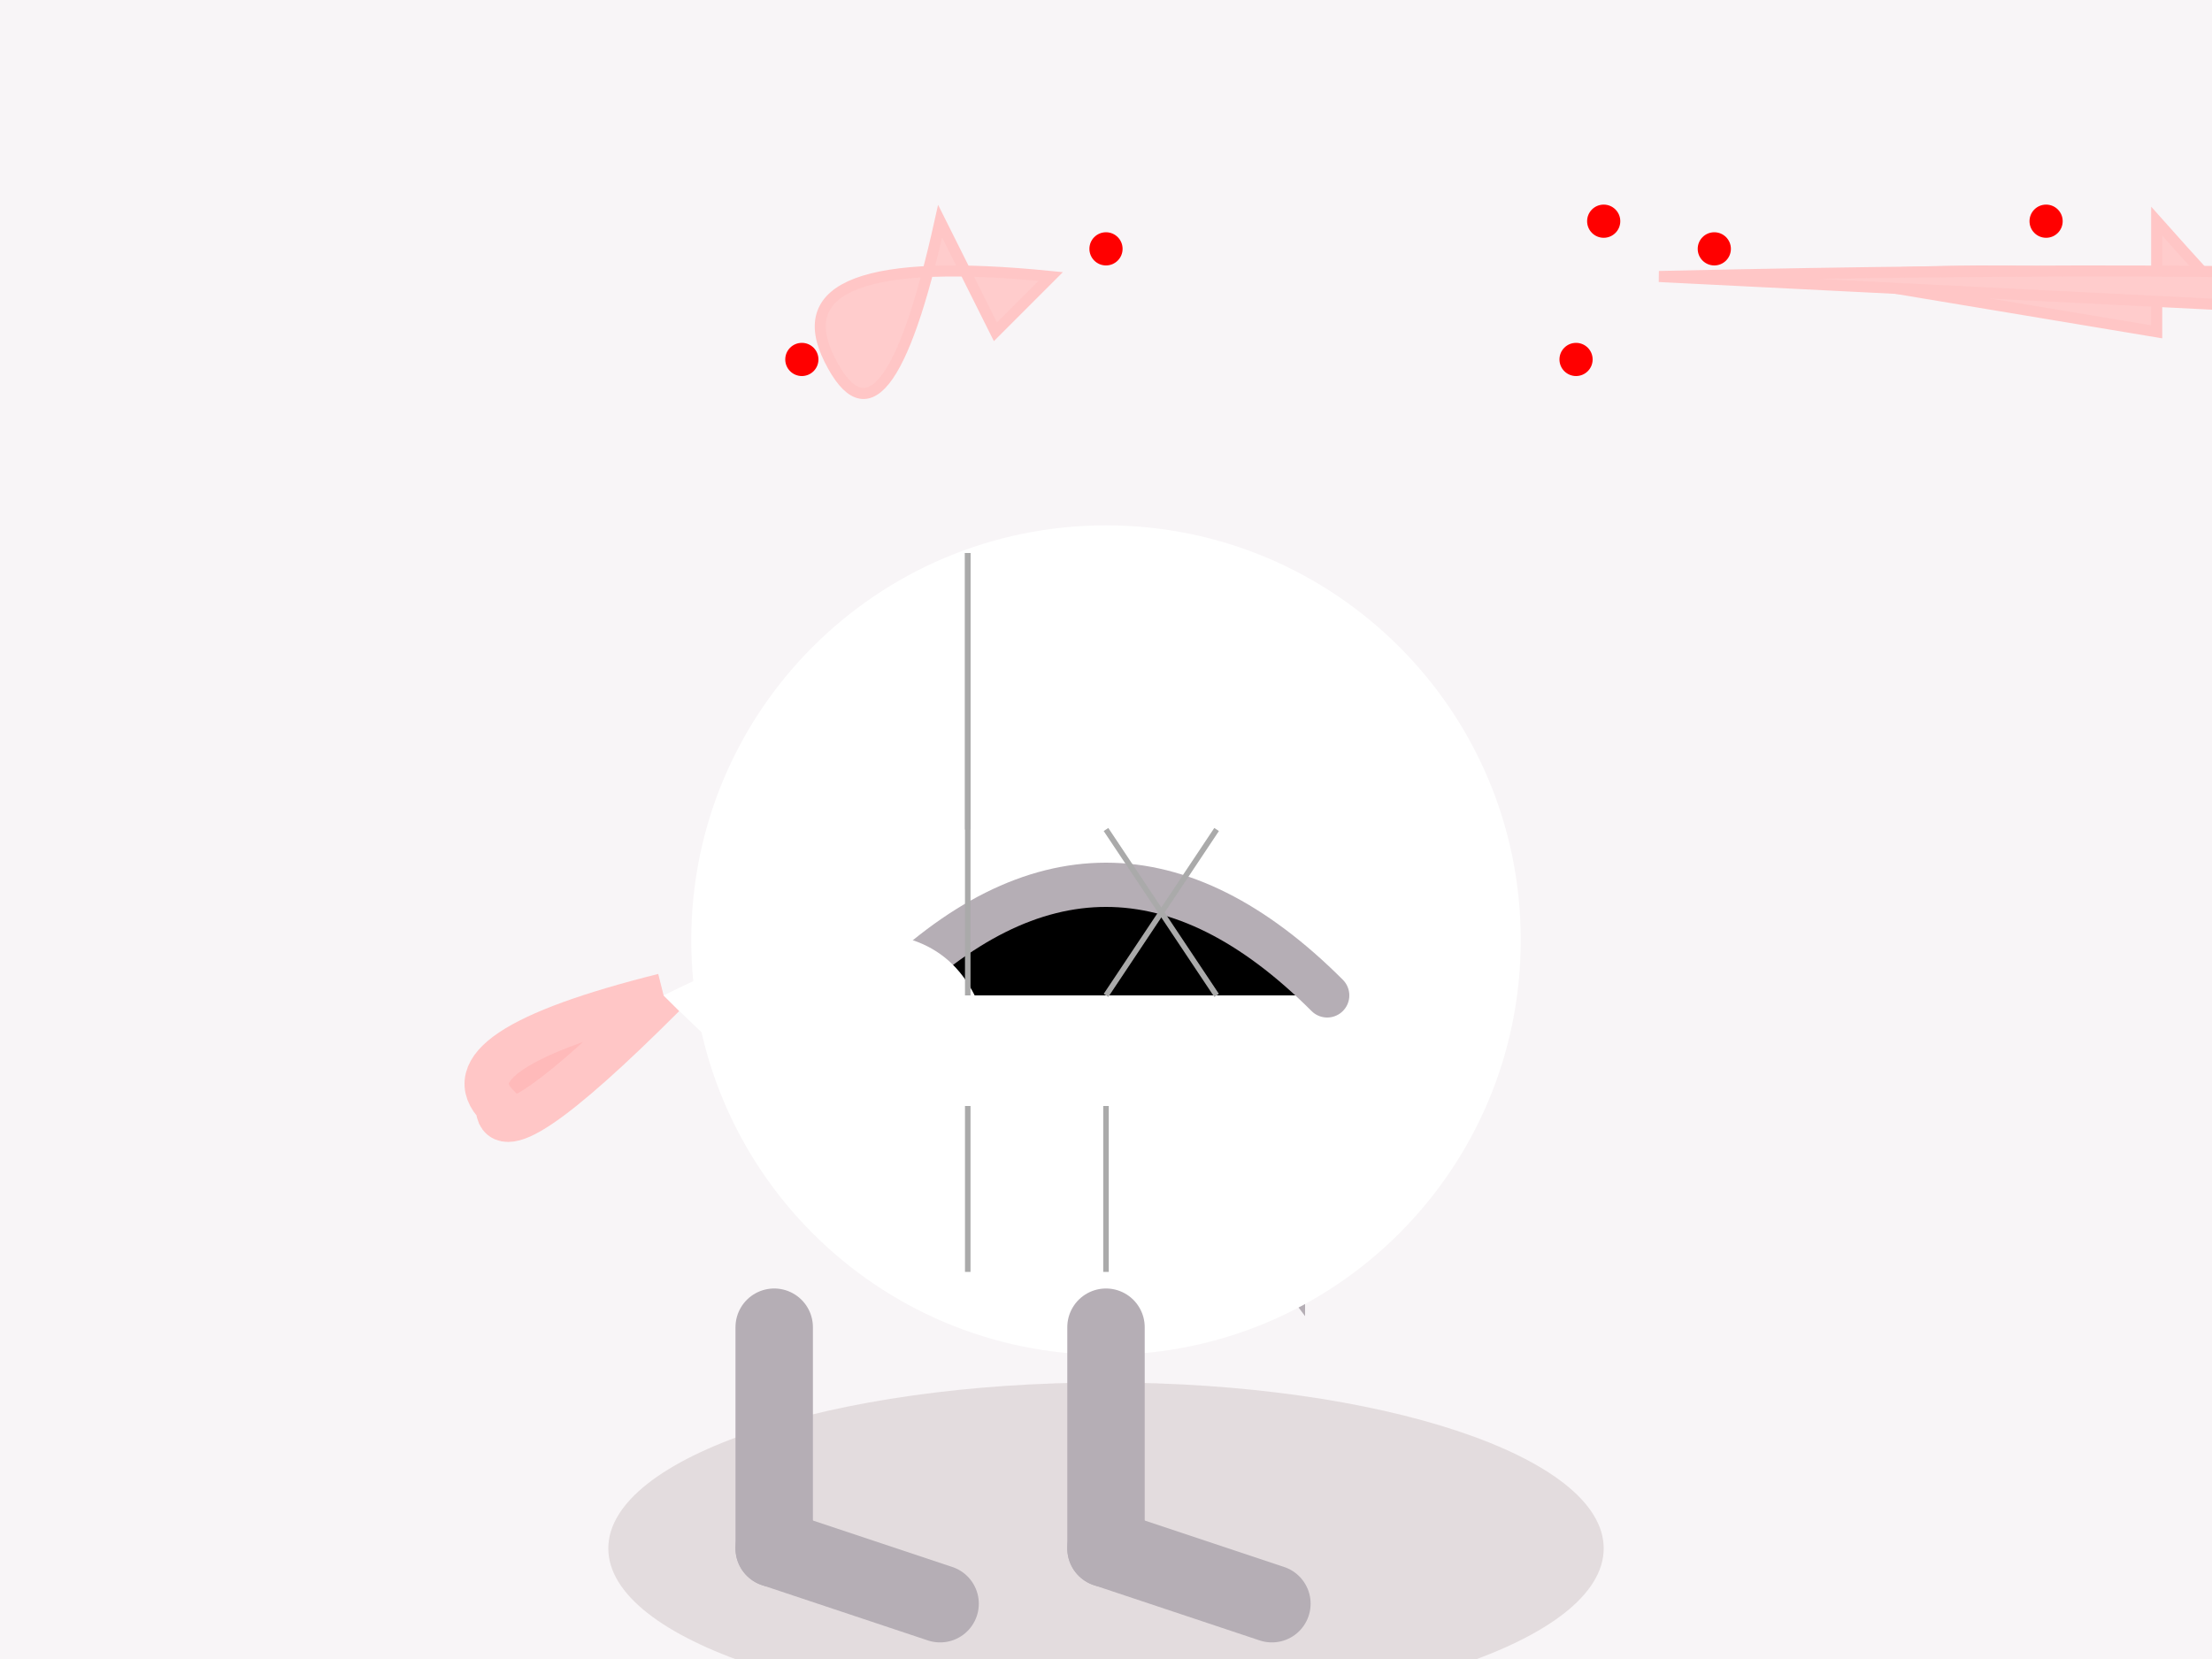
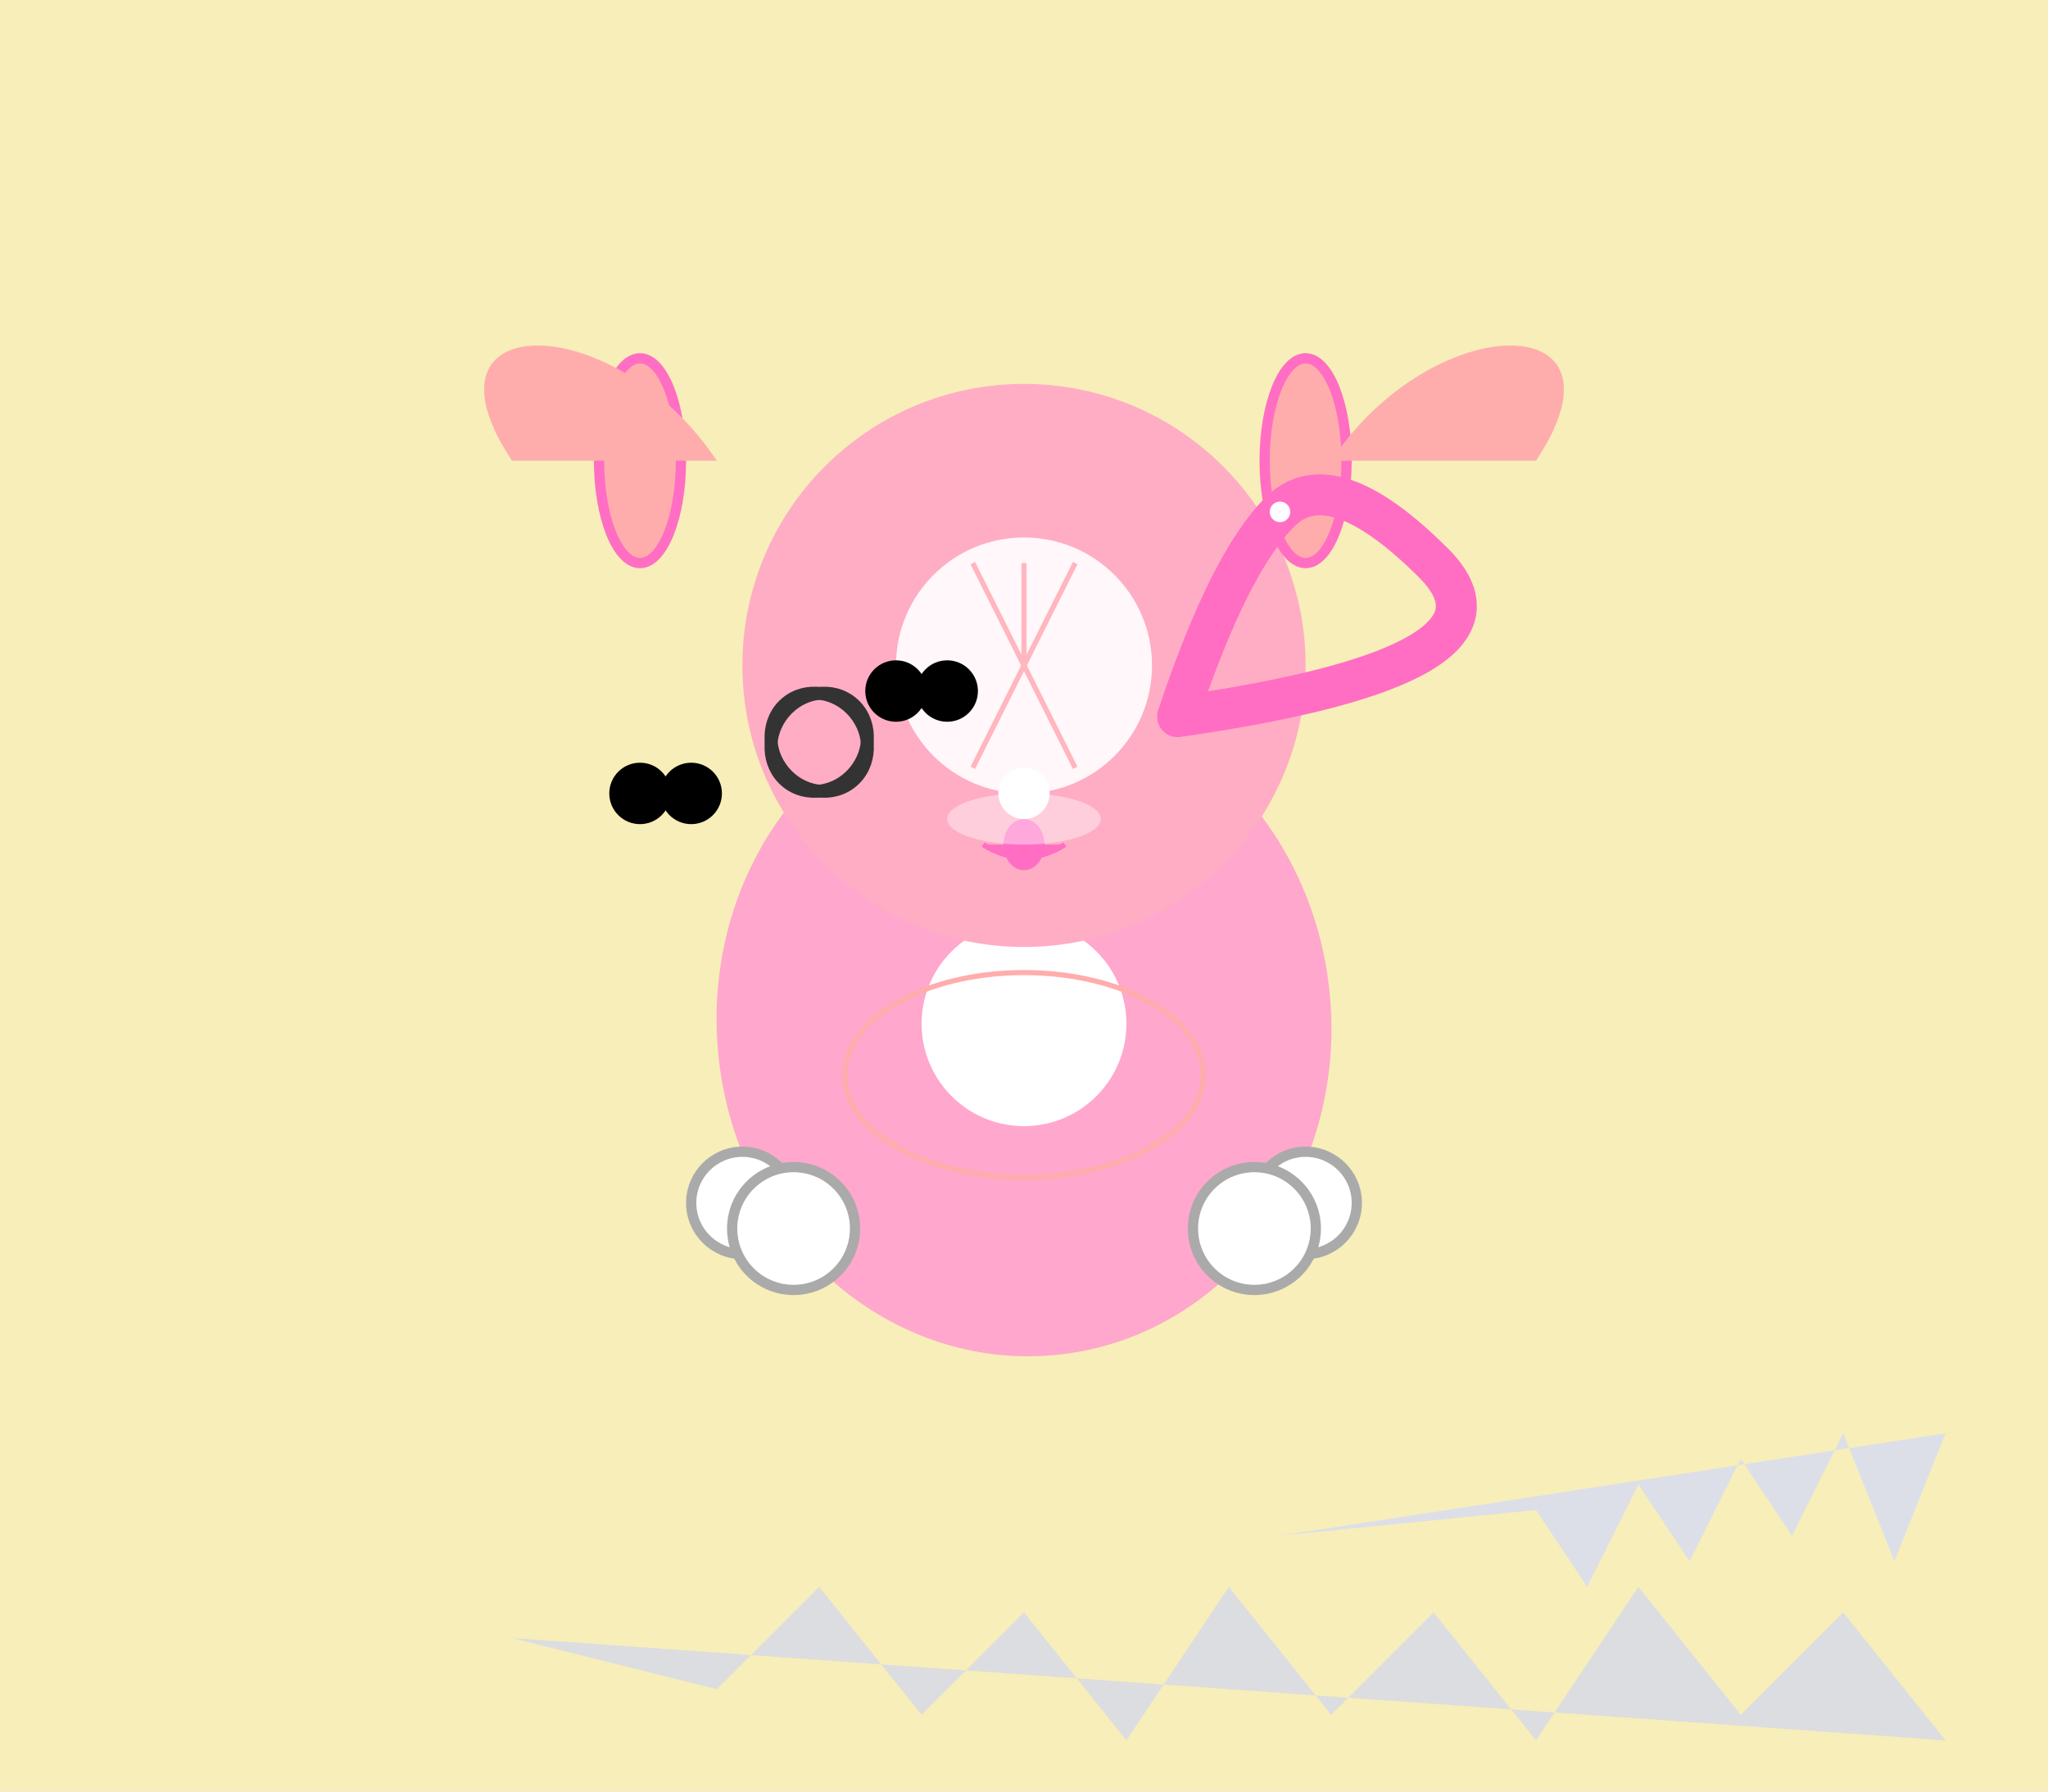
- <svg xmlns="http://www.w3.org/2000/svg" width="400" height="300" viewBox="0 0 400 300">
-   <rect width="400" height="300" fill="#f8f5f7" />
-   <ellipse cx="200" cy="280" rx="90" ry="30" fill="#d6cccd" opacity="0.6" />
-   <path d="M170 220 Q200 180 230 220 L230 215" stroke="#b5aeb5" stroke-width="12" stroke-linecap="round" />
-   <circle cx="200" cy="170" r="75" fill="#fff" />
-   <g transform="translate(160, 10)">
-     <path d="M30 40 Q-20 35 -10 55 T10 30 L20 50 Z" fill="#ffcccc" stroke="#ffc6c6" stroke-width="2" />
-     <path d="M170 40 Q250 35 260 55 T230 30 L230 50 Z" fill="#ffcccc" stroke="#ffc6c6" stroke-width="2" />
-     <circle cx="40" cy="35" r="3" fill="#ff0000" />
-     <circle cx="-15" cy="55" r="3" fill="#ff0000" />
-     <circle cx="130" cy="30" r="3" fill="#ff0000" />
-   </g>
-   <g transform="translate(270, 10)">
-     <path d="M30 40 Q250 35 260 55 T230 30 L230 50 Z" fill="#ffcccc" stroke="#ffc6c6" stroke-width="2" />
-     <path d="M170 40 Q200 35 230 55 T190 30 L190 50 Z" fill="#ffcccc" stroke="#ffc6c6" stroke-width="2" />
-     <circle cx="40" cy="35" r="3" fill="#ff0000" />
-     <circle cx="15" cy="55" r="3" fill="#ff0000" />
-     <circle cx="100" cy="30" r="3" fill="#ff0000" />
-   </g>
-   <ellipse cx="200" cy="190" rx="55" ry="35" fill="#fff" />
-   <path d="M160 180 Q200 140 240 180" stroke="#b5aeb5" stroke-width="8" stroke-linecap="round" />
-   <ellipse cx="120" cy="180" rx="12" ry="10" fill="transparent" />
-   <path d="M120 180 Q90 210 90 200 Q80 190 120 180" fill="#ffbaba" stroke="#ffc6c6" stroke-width="8" />
-   <path d="M120 180 Q180 150 180 200 Q170 230 120 180" fill="#fff" />
-   <g stroke="#b5aeb5" stroke-width="14" stroke-linecap="round">
-     <line x1="140" y1="240" x2="140" y2="280" />
-     <line x1="200" y1="240" x2="200" y2="280" />
-     <line x1="140" y1="280" x2="170" y2="290" />
-     <line x1="200" y1="280" x2="230" y2="290" />
-   </g>
-   <line x1="175" y1="150" x2="175" y2="100" stroke="#aaaaaa" stroke-width="1" />
-   <line x1="175" y1="180" x2="175" y2="100" stroke="#aaaaaa" stroke-width="1" />
-   <line x1="200" y1="150" x2="220" y2="180" stroke="#aaaaaa" stroke-width="1" />
-   <line x1="200" y1="180" x2="220" y2="150" stroke="#aaaaaa" stroke-width="1" />
-   <line x1="175" y1="200" x2="175" y2="230" stroke="#aaaaaa" stroke-width="1" />
-   <line x1="200" y1="200" x2="200" y2="230" stroke="#aaaaaa" stroke-width="1" />
+ <svg xmlns="http://www.w3.org/2000/svg" width="400" height="350" viewBox="0 0 400 350">
+   <rect width="400" height="350" fill="#f7eeb9" />
+   <path d="M100,320 L140,330 L160,310 L180,335 L200,315 L220,340 L240,310 L260,335 L280,315 L300,340 L320,310 L340,335 L360,315 L380,340 Z" fill="#dcdde0" />
+   <path d="M250,300 L300,295 L310,310 L320,290 L330,305 L340,285 L350,300 L360,280 L370,305 L380,280 Z" fill="#dddfe8" />
+   <ellipse cx="200" cy="200" rx="60" ry="65" fill="#ffa7cc" transform="rotate(-5 200 200)" />
+   <circle cx="200" cy="200" r="20" fill="#fff" />
+   <circle cx="145" cy="235" r="10" fill="#fff" stroke="#aaa" stroke-width="2" />
+   <circle cx="155" cy="240" r="12" fill="#fff" stroke="#aaa" stroke-width="2" />
+   <circle cx="255" cy="235" r="10" fill="#fff" stroke="#aaa" stroke-width="2" />
+   <circle cx="245" cy="240" r="12" fill="#fff" stroke="#aaa" stroke-width="2" />
+   <circle cx="200" cy="130" r="55" fill="#ffadc4" />
+   <circle cx="200" cy="130" r="25" fill="white" opacity="0.9" />
+   <ellipse cx="160" cy="145" rx="9" ry="10" fill="none" stroke="#333" stroke-width="2.5" transform="rotate(40 160 145)" />
+   <ellipse cx="160" cy="145" rx="9" ry="10" fill="none" stroke="#333" stroke-width="2.5" transform="rotate(-40 160 145)" />
+   <ellipse cx="175" cy="135" rx="6" ry="6" fill="black" />
+   <ellipse cx="185" cy="135" rx="6" ry="6" fill="black" />
+   <ellipse cx="135" cy="155" rx="6" ry="6" fill="black" />
+   <ellipse cx="125" cy="155" rx="6" ry="6" fill="black" />
+   <ellipse cx="200" cy="165" rx="4" ry="5" fill="#ff6ec3" />
+   <path d="M208 165 Q200 170 192 165" fill="#ff6ec3" stroke="#ff6ec3" stroke-width="1" />
+   <ellipse cx="125" cy="90" rx="8" ry="20" fill="#ffadac" stroke="#ff6ec3" stroke-width="2" />
+   <ellipse cx="255" cy="90" rx="8" ry="20" fill="#ffadac" stroke="#ff6ec3" stroke-width="2" />
+   <path d="M100 90 C80 60 120 60 140 90 Z" fill="#ffadac" />
+   <path d="M300 90 C320 60 280 60 260 90 Z" fill="#ffadac" />
+   <ellipse cx="200" cy="160" rx="15" ry="5" fill="rgba(255,255,255,0.4)" />
+   <circle cx="200" cy="155" r="5" fill="white" />
+   <line x1="200" y1="130" x2="200" y2="110" stroke="#ffb6bf" stroke-width="1" />
+   <line x1="200" y1="130" x2="190" y2="110" stroke="#ffb6bf" stroke-width="1" />
+   <line x1="200" y1="130" x2="210" y2="110" stroke="#ffb6bf" stroke-width="1" />
+   <line x1="200" y1="130" x2="210" y2="150" stroke="#ffb6bf" stroke-width="1" />
+   <line x1="200" y1="130" x2="190" y2="150" stroke="#ffb6bf" stroke-width="1" />
+   <path d="M230 140 Q240 110 250 100 T280 110 T230 140" fill="none" stroke="#ff6ec3" stroke-width="8" stroke-linecap="round" />
+   <circle cx="250" cy="100" r="3" fill="#fff" stroke="#ff6ec3" stroke-width="2" />
+   <ellipse cx="200" cy="210" rx="35" ry="20" fill="none" stroke="#ffadac" stroke-width="1" />
</svg>
